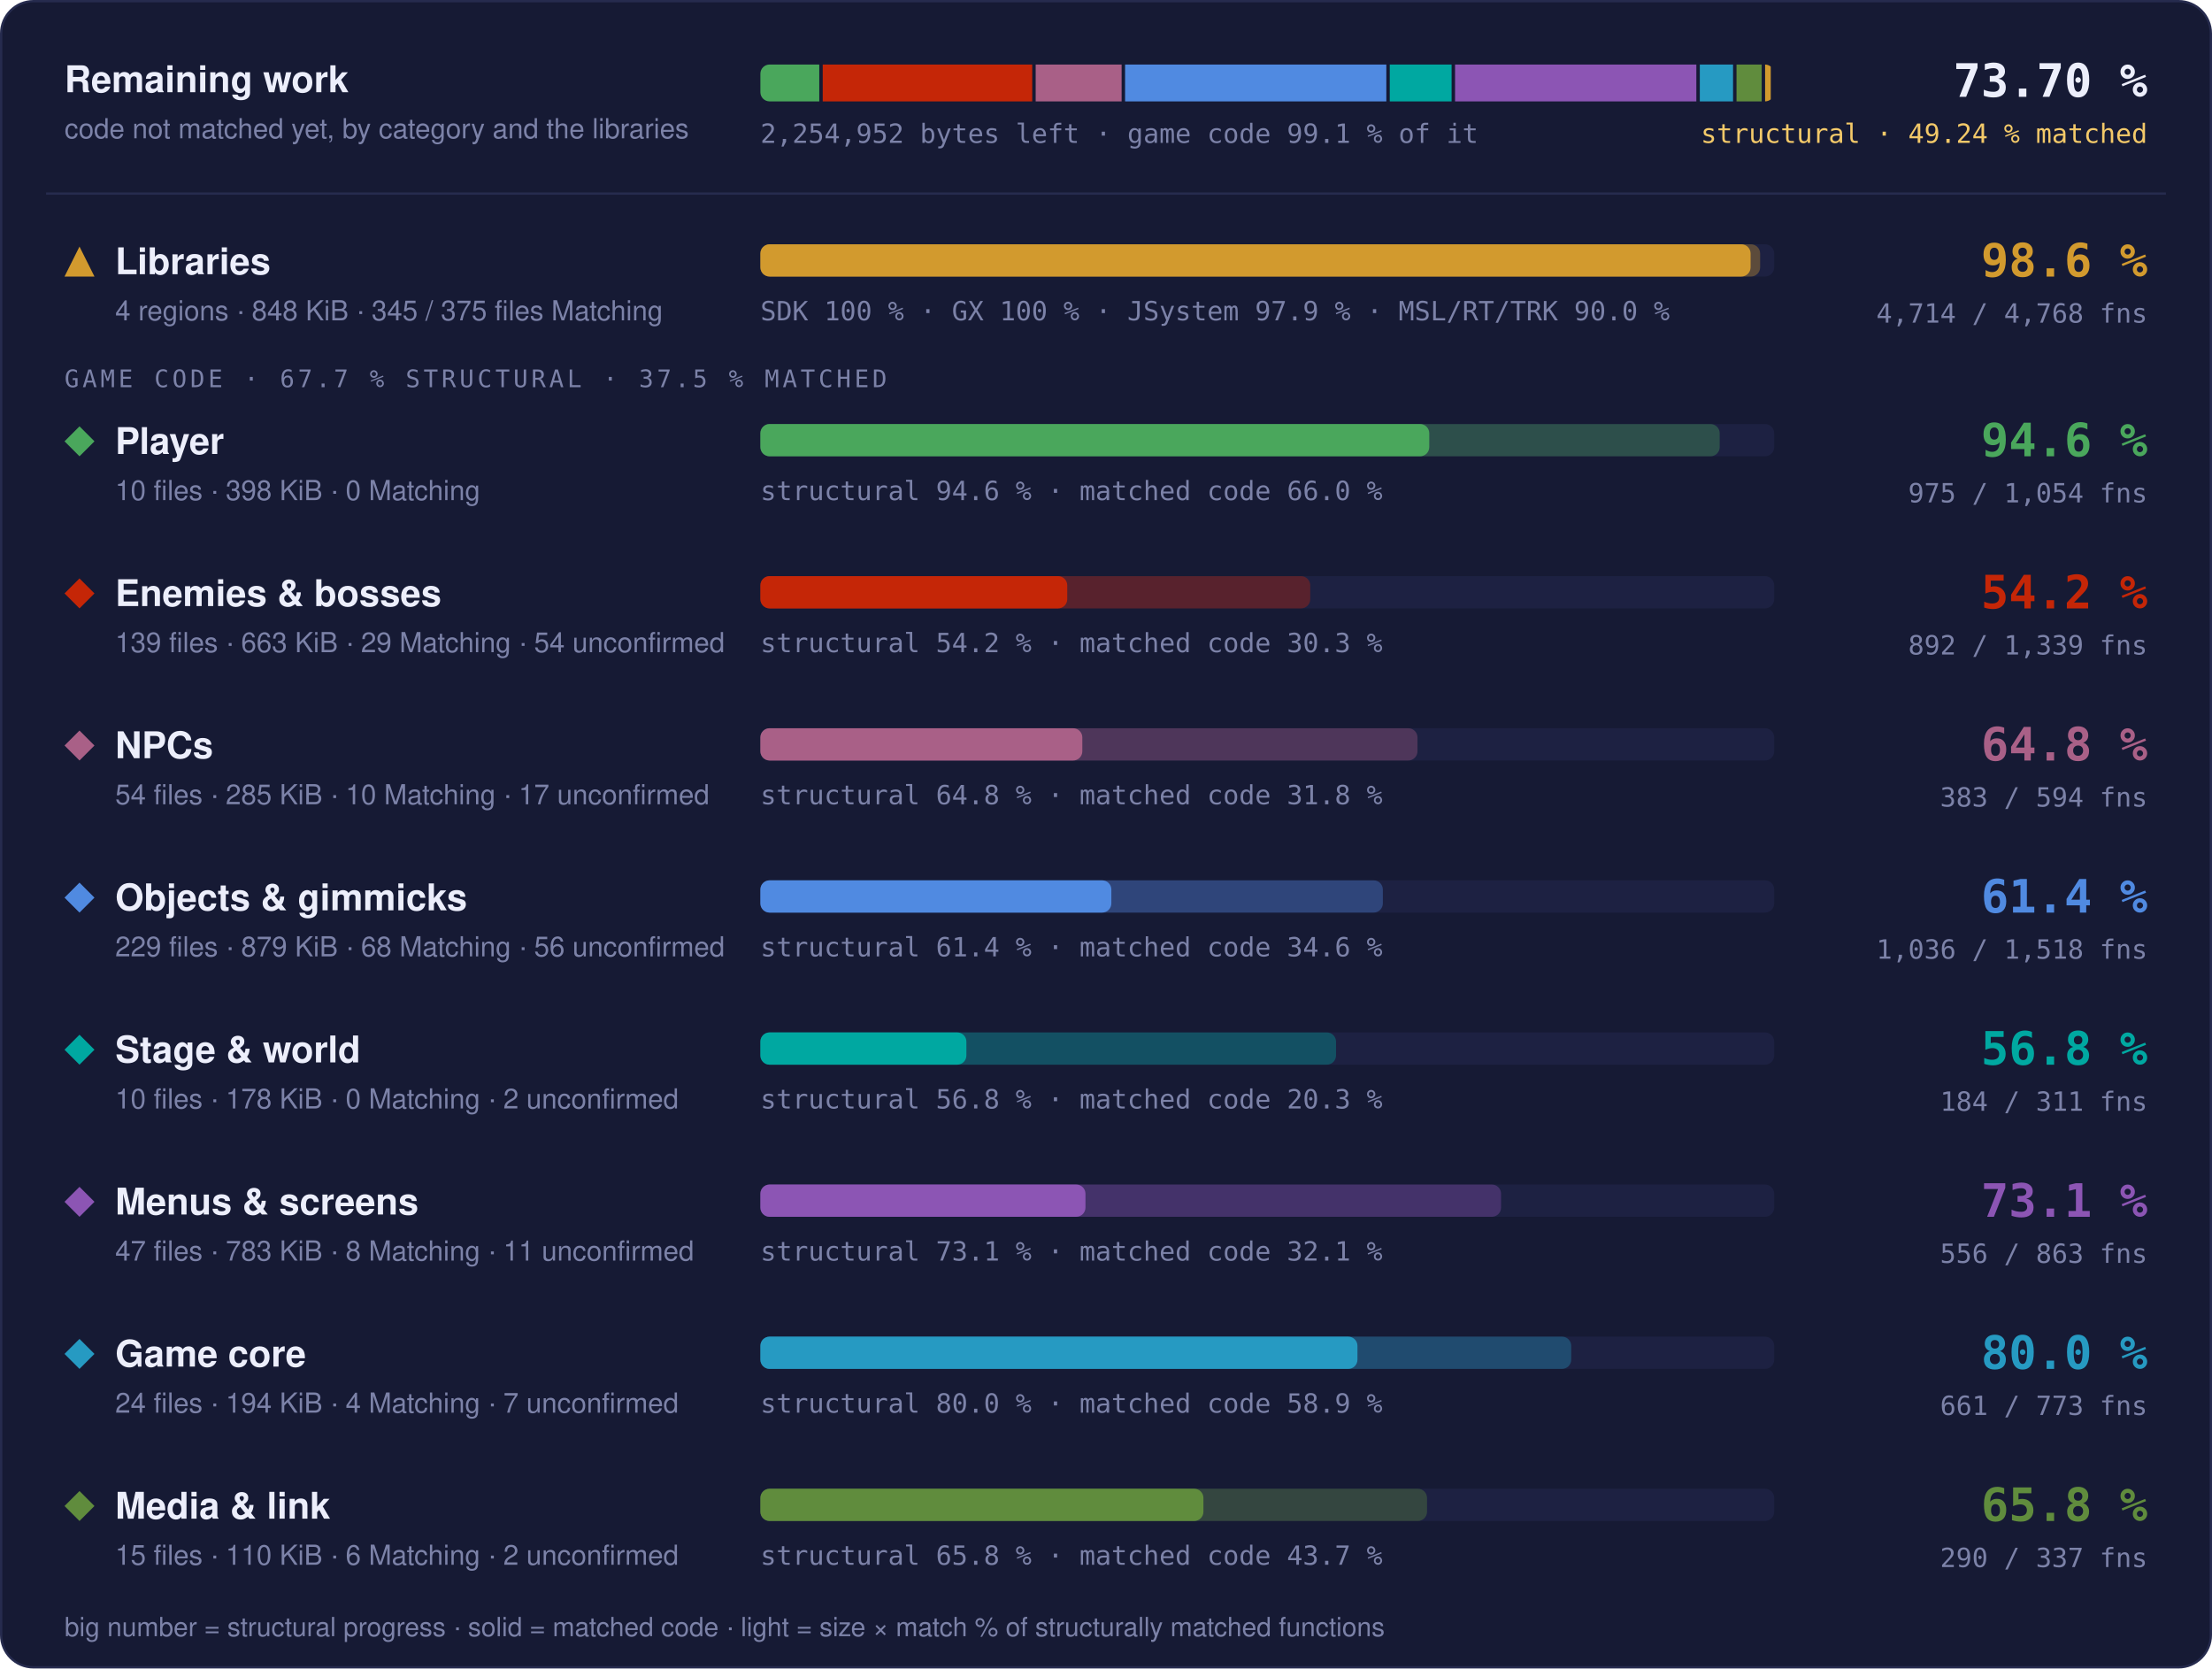
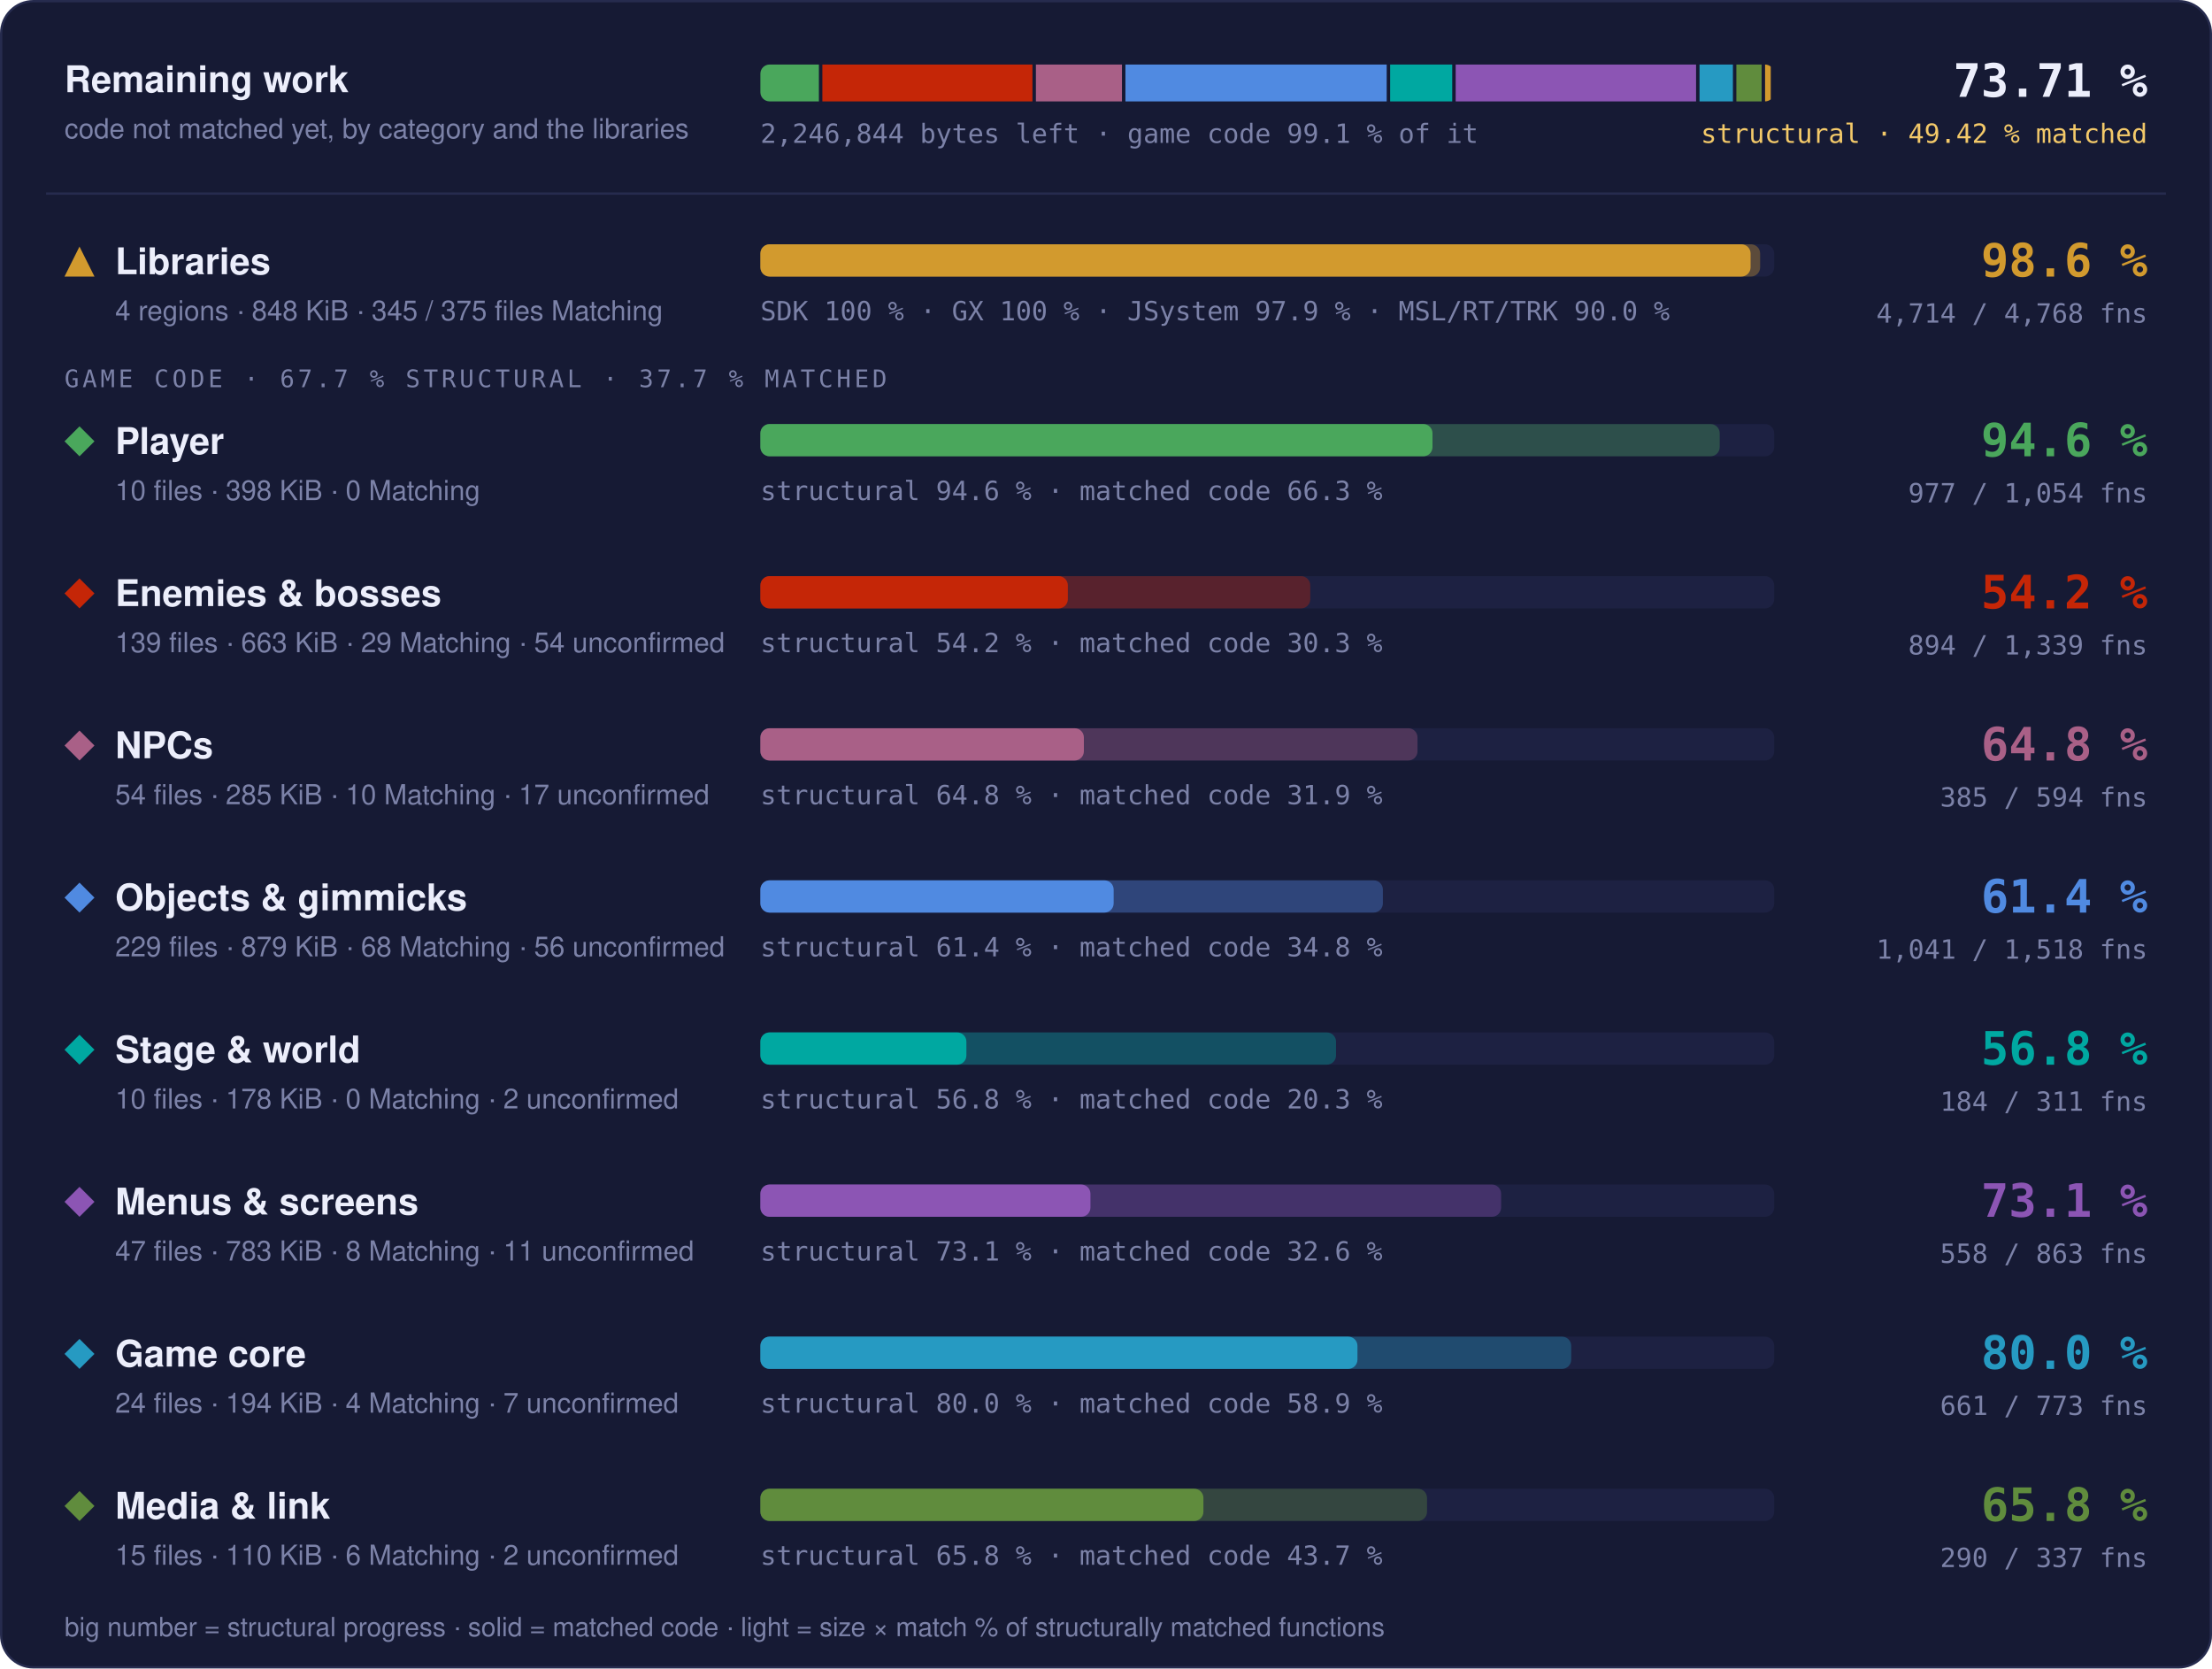
- <svg xmlns="http://www.w3.org/2000/svg" width="960" height="724" viewBox="0 0 960 724" role="img" aria-label="Progress overview: Libraries 98.6 % structural, 97.7 % matched code, 4714 of 4768 functions; Player 94.6 % structural, 66.0 % matched code, 975 of 1054 functions; Enemies &amp; bosses 54.2 % structural, 30.3 % matched code, 892 of 1339 functions; NPCs 64.8 % structural, 31.8 % matched code, 383 of 594 functions; Objects &amp; gimmicks 61.4 % structural, 34.6 % matched code, 1036 of 1518 functions; Stage &amp; world 56.8 % structural, 20.3 % matched code, 184 of 311 functions; Menus &amp; screens 73.1 % structural, 32.1 % matched code, 556 of 863 functions; Game core 80.0 % structural, 58.9 % matched code, 661 of 773 functions; Media &amp; link 65.8 % structural, 43.7 % matched code, 290 of 337 functions">
+ <svg xmlns="http://www.w3.org/2000/svg" width="960" height="724" viewBox="0 0 960 724" role="img" aria-label="Progress overview: Libraries 98.6 % structural, 97.7 % matched code, 4714 of 4768 functions; Player 94.6 % structural, 66.3 % matched code, 977 of 1054 functions; Enemies &amp; bosses 54.2 % structural, 30.3 % matched code, 894 of 1339 functions; NPCs 64.8 % structural, 31.9 % matched code, 385 of 594 functions; Objects &amp; gimmicks 61.4 % structural, 34.8 % matched code, 1041 of 1518 functions; Stage &amp; world 56.8 % structural, 20.3 % matched code, 184 of 311 functions; Menus &amp; screens 73.1 % structural, 32.6 % matched code, 558 of 863 functions; Game core 80.0 % structural, 58.9 % matched code, 661 of 773 functions; Media &amp; link 65.8 % structural, 43.7 % matched code, 290 of 337 functions">
  <style>text { font-family: -apple-system, BlinkMacSystemFont, 'Segoe UI', Helvetica, Arial, sans-serif; } .mono { font-family: ui-monospace, SFMono-Regular, 'SF Mono', Menlo, Consolas, monospace; } .grow { transform-box: fill-box; transform-origin: 0 50%; animation: grow 1.4s cubic-bezier(.2,.8,.2,1) both; } @keyframes grow { from { transform: scaleX(0); } } @media (prefers-reduced-motion: reduce) { * { animation: none !important; } }</style>
  <rect x="0.5" y="0.5" width="959" height="723" rx="14" fill="#161a34" stroke="#262b4e" />
  <text x="28" y="40" font-size="16" font-weight="700" fill="#eceefb">Remaining work</text>
  <text x="28" y="60" font-size="12" fill="#7c82a8">code not matched yet, by category and the libraries</text>
  <clipPath id="rw">
    <rect x="330" y="28" width="440" height="16" rx="4" />
  </clipPath>
  <g clip-path="url(#rw)">
-     <rect class="grow" x="330.00" y="28" width="25.56" height="16" fill="#4aa75c" />
-     <rect class="grow" x="357.06" y="28" width="90.92" height="16" fill="#c52607" />
-     <rect class="grow" x="449.48" y="28" width="37.30" height="16" fill="#a96087" />
-     <rect class="grow" x="488.28" y="28" width="113.38" height="16" fill="#508ae1" />
-     <rect class="grow" x="603.15" y="28" width="26.84" height="16" fill="#00a8a1" />
-     <rect class="grow" x="631.49" y="28" width="104.72" height="16" fill="#8c55b4" />
-     <rect class="grow" x="737.71" y="28" width="14.43" height="16" fill="#269ac2" />
-     <rect class="grow" x="753.64" y="28" width="10.92" height="16" fill="#608c3d" />
-     <rect class="grow" x="766.05" y="28" width="2.45" height="16" fill="#d29a2e" />
+     <rect class="grow" x="330.00" y="28" width="25.40" height="16" fill="#4aa75c" />
+     <rect class="grow" x="356.90" y="28" width="91.18" height="16" fill="#c52607" />
+     <rect class="grow" x="449.58" y="28" width="37.35" height="16" fill="#a96087" />
+     <rect class="grow" x="488.43" y="28" width="113.39" height="16" fill="#508ae1" />
+     <rect class="grow" x="603.32" y="28" width="26.94" height="16" fill="#00a8a1" />
+     <rect class="grow" x="631.76" y="28" width="104.33" height="16" fill="#8c55b4" />
+     <rect class="grow" x="737.59" y="28" width="14.49" height="16" fill="#269ac2" />
+     <rect class="grow" x="753.58" y="28" width="10.96" height="16" fill="#608c3d" />
+     <rect class="grow" x="766.04" y="28" width="2.46" height="16" fill="#d29a2e" />
  </g>
-   <text x="330" y="62" class="mono" font-size="11.5" fill="#7c82a8">2,254,952 bytes left · game code 99.1 % of it</text>
-   <text x="932" y="42" text-anchor="end" class="mono" font-size="20" font-weight="700" fill="#eceefb">73.70 %</text>
-   <text x="932" y="62" text-anchor="end" class="mono" font-size="11.5" fill="#f3c969">structural · 49.24 % matched</text>
+   <text x="330" y="62" class="mono" font-size="11.5" fill="#7c82a8">2,246,844 bytes left · game code 99.1 % of it</text>
+   <text x="932" y="42" text-anchor="end" class="mono" font-size="20" font-weight="700" fill="#eceefb">73.71 %</text>
+   <text x="932" y="62" text-anchor="end" class="mono" font-size="11.5" fill="#f3c969">structural · 49.42 % matched</text>
  <line x1="20" x2="940" y1="84" y2="84" stroke="#262b4e" />
  <g fill="#d29a2e">
    <path d="M34.5 107L41 120L28 120Z" />
  </g>
  <text x="50" y="119" font-size="16" font-weight="700" fill="#eceefb">Libraries</text>
  <text x="50" y="139" font-size="12" fill="#7c82a8">4 regions · 848 KiB · 345 / 375 files Matching</text>
  <rect x="330" y="106" width="440" height="14" rx="4" fill="#1d2142" />
  <rect class="grow" style="animation-delay:0.0s" x="330" y="106" width="433.89" height="14" rx="4" fill="#d29a2e" fill-opacity="0.35" />
  <rect class="grow" style="animation-delay:0.0s" x="330" y="106" width="429.75" height="14" rx="4" fill="#d29a2e" />
  <text x="330" y="139" class="mono" font-size="11.5" fill="#7c82a8">SDK 100 % · GX 100 % · JSystem 97.9 % · MSL/RT/TRK 90.0 %</text>
  <text x="932" y="120" text-anchor="end" class="mono" font-size="20" font-weight="700" fill="#d29a2e">98.6 %</text>
  <text x="932" y="140" text-anchor="end" class="mono" font-size="11.5" fill="#7c82a8">4,714 / 4,768 fns</text>
-   <text x="28" y="168" class="mono" font-size="10.5" letter-spacing="0.14em" fill="#7c82a8">GAME CODE · 67.7 % STRUCTURAL · 37.5 % MATCHED</text>
+   <text x="28" y="168" class="mono" font-size="10.5" letter-spacing="0.14em" fill="#7c82a8">GAME CODE · 67.7 % STRUCTURAL · 37.7 % MATCHED</text>
  <g fill="#4aa75c">
    <path d="M34.5 185L41 191.5L34.5 198L28 191.5Z" />
  </g>
  <text x="50" y="197" font-size="16" font-weight="700" fill="#eceefb">Player</text>
  <text x="50" y="217" font-size="12" fill="#7c82a8">10 files · 398 KiB · 0 Matching</text>
  <rect x="330" y="184" width="440" height="14" rx="4" fill="#1d2142" />
-   <rect class="grow" style="animation-delay:0.1s" x="330" y="184" width="416.34" height="14" rx="4" fill="#4aa75c" fill-opacity="0.35" />
-   <rect class="grow" style="animation-delay:0.1s" x="330" y="184" width="290.30" height="14" rx="4" fill="#4aa75c" />
-   <text x="330" y="217" class="mono" font-size="11.5" fill="#7c82a8">structural 94.6 % · matched code 66.0 %</text>
+   <rect class="grow" style="animation-delay:0.1s" x="330" y="184" width="416.35" height="14" rx="4" fill="#4aa75c" fill-opacity="0.35" />
+   <rect class="grow" style="animation-delay:0.1s" x="330" y="184" width="291.70" height="14" rx="4" fill="#4aa75c" />
+   <text x="330" y="217" class="mono" font-size="11.5" fill="#7c82a8">structural 94.6 % · matched code 66.3 %</text>
  <text x="932" y="198" text-anchor="end" class="mono" font-size="20" font-weight="700" fill="#4aa75c">94.6 %</text>
-   <text x="932" y="218" text-anchor="end" class="mono" font-size="11.5" fill="#7c82a8">975 / 1,054 fns</text>
+   <text x="932" y="218" text-anchor="end" class="mono" font-size="11.5" fill="#7c82a8">977 / 1,054 fns</text>
  <g fill="#c52607">
    <path d="M34.5 251L41 257.5L34.5 264L28 257.5Z" />
  </g>
  <text x="50" y="263" font-size="16" font-weight="700" fill="#eceefb">Enemies &amp; bosses</text>
  <text x="50" y="283" font-size="12" fill="#7c82a8">139 files · 663 KiB · 29 Matching · 54 unconfirmed</text>
  <rect x="330" y="250" width="440" height="14" rx="4" fill="#1d2142" />
-   <rect class="grow" style="animation-delay:0.2s" x="330" y="250" width="238.64" height="14" rx="4" fill="#c52607" fill-opacity="0.35" />
-   <rect class="grow" style="animation-delay:0.2s" x="330" y="250" width="133.18" height="14" rx="4" fill="#c52607" />
+   <rect class="grow" style="animation-delay:0.2s" x="330" y="250" width="238.65" height="14" rx="4" fill="#c52607" fill-opacity="0.35" />
+   <rect class="grow" style="animation-delay:0.2s" x="330" y="250" width="133.44" height="14" rx="4" fill="#c52607" />
  <text x="330" y="283" class="mono" font-size="11.5" fill="#7c82a8">structural 54.2 % · matched code 30.3 %</text>
  <text x="932" y="264" text-anchor="end" class="mono" font-size="20" font-weight="700" fill="#c52607">54.2 %</text>
-   <text x="932" y="284" text-anchor="end" class="mono" font-size="11.5" fill="#7c82a8">892 / 1,339 fns</text>
+   <text x="932" y="284" text-anchor="end" class="mono" font-size="11.5" fill="#7c82a8">894 / 1,339 fns</text>
  <g fill="#a96087">
    <path d="M34.5 317L41 323.5L34.5 330L28 323.5Z" />
  </g>
  <text x="50" y="329" font-size="16" font-weight="700" fill="#eceefb">NPCs</text>
  <text x="50" y="349" font-size="12" fill="#7c82a8">54 files · 285 KiB · 10 Matching · 17 unconfirmed</text>
  <rect x="330" y="316" width="440" height="14" rx="4" fill="#1d2142" />
-   <rect class="grow" style="animation-delay:0.3s" x="330" y="316" width="285.18" height="14" rx="4" fill="#a96087" fill-opacity="0.35" />
-   <rect class="grow" style="animation-delay:0.3s" x="330" y="316" width="139.73" height="14" rx="4" fill="#a96087" />
-   <text x="330" y="349" class="mono" font-size="11.5" fill="#7c82a8">structural 64.8 % · matched code 31.8 %</text>
+   <rect class="grow" style="animation-delay:0.3s" x="330" y="316" width="285.19" height="14" rx="4" fill="#a96087" fill-opacity="0.35" />
+   <rect class="grow" style="animation-delay:0.3s" x="330" y="316" width="140.40" height="14" rx="4" fill="#a96087" />
+   <text x="330" y="349" class="mono" font-size="11.5" fill="#7c82a8">structural 64.8 % · matched code 31.9 %</text>
  <text x="932" y="330" text-anchor="end" class="mono" font-size="20" font-weight="700" fill="#a96087">64.8 %</text>
-   <text x="932" y="350" text-anchor="end" class="mono" font-size="11.5" fill="#7c82a8">383 / 594 fns</text>
+   <text x="932" y="350" text-anchor="end" class="mono" font-size="11.5" fill="#7c82a8">385 / 594 fns</text>
  <g fill="#508ae1">
    <path d="M34.5 383L41 389.5L34.5 396L28 389.5Z" />
  </g>
  <text x="50" y="395" font-size="16" font-weight="700" fill="#eceefb">Objects &amp; gimmicks</text>
  <text x="50" y="415" font-size="12" fill="#7c82a8">229 files · 879 KiB · 68 Matching · 56 unconfirmed</text>
  <rect x="330" y="382" width="440" height="14" rx="4" fill="#1d2142" />
-   <rect class="grow" style="animation-delay:0.4s" x="330" y="382" width="270.15" height="14" rx="4" fill="#508ae1" fill-opacity="0.35" />
-   <rect class="grow" style="animation-delay:0.4s" x="330" y="382" width="152.32" height="14" rx="4" fill="#508ae1" />
-   <text x="330" y="415" class="mono" font-size="11.5" fill="#7c82a8">structural 61.4 % · matched code 34.6 %</text>
+   <rect class="grow" style="animation-delay:0.4s" x="330" y="382" width="270.16" height="14" rx="4" fill="#508ae1" fill-opacity="0.35" />
+   <rect class="grow" style="animation-delay:0.4s" x="330" y="382" width="153.32" height="14" rx="4" fill="#508ae1" />
+   <text x="330" y="415" class="mono" font-size="11.5" fill="#7c82a8">structural 61.4 % · matched code 34.8 %</text>
  <text x="932" y="396" text-anchor="end" class="mono" font-size="20" font-weight="700" fill="#508ae1">61.4 %</text>
-   <text x="932" y="416" text-anchor="end" class="mono" font-size="11.5" fill="#7c82a8">1,036 / 1,518 fns</text>
+   <text x="932" y="416" text-anchor="end" class="mono" font-size="11.5" fill="#7c82a8">1,041 / 1,518 fns</text>
  <g fill="#00a8a1">
    <path d="M34.5 449L41 455.5L34.5 462L28 455.5Z" />
  </g>
  <text x="50" y="461" font-size="16" font-weight="700" fill="#eceefb">Stage &amp; world</text>
  <text x="50" y="481" font-size="12" fill="#7c82a8">10 files · 178 KiB · 0 Matching · 2 unconfirmed</text>
  <rect x="330" y="448" width="440" height="14" rx="4" fill="#1d2142" />
  <rect class="grow" style="animation-delay:0.5s" x="330" y="448" width="249.83" height="14" rx="4" fill="#00a8a1" fill-opacity="0.35" />
  <rect class="grow" style="animation-delay:0.5s" x="330" y="448" width="89.41" height="14" rx="4" fill="#00a8a1" />
  <text x="330" y="481" class="mono" font-size="11.5" fill="#7c82a8">structural 56.8 % · matched code 20.3 %</text>
  <text x="932" y="462" text-anchor="end" class="mono" font-size="20" font-weight="700" fill="#00a8a1">56.8 %</text>
  <text x="932" y="482" text-anchor="end" class="mono" font-size="11.5" fill="#7c82a8">184 / 311 fns</text>
  <g fill="#8c55b4">
    <path d="M34.5 515L41 521.5L34.5 528L28 521.5Z" />
  </g>
  <text x="50" y="527" font-size="16" font-weight="700" fill="#eceefb">Menus &amp; screens</text>
  <text x="50" y="547" font-size="12" fill="#7c82a8">47 files · 783 KiB · 8 Matching · 11 unconfirmed</text>
  <rect x="330" y="514" width="440" height="14" rx="4" fill="#1d2142" />
-   <rect class="grow" style="animation-delay:0.6s" x="330" y="514" width="321.45" height="14" rx="4" fill="#8c55b4" fill-opacity="0.35" />
-   <rect class="grow" style="animation-delay:0.6s" x="330" y="514" width="141.09" height="14" rx="4" fill="#8c55b4" />
-   <text x="330" y="547" class="mono" font-size="11.5" fill="#7c82a8">structural 73.1 % · matched code 32.1 %</text>
+   <rect class="grow" style="animation-delay:0.6s" x="330" y="514" width="321.47" height="14" rx="4" fill="#8c55b4" fill-opacity="0.35" />
+   <rect class="grow" style="animation-delay:0.6s" x="330" y="514" width="143.25" height="14" rx="4" fill="#8c55b4" />
+   <text x="330" y="547" class="mono" font-size="11.5" fill="#7c82a8">structural 73.1 % · matched code 32.6 %</text>
  <text x="932" y="528" text-anchor="end" class="mono" font-size="20" font-weight="700" fill="#8c55b4">73.1 %</text>
-   <text x="932" y="548" text-anchor="end" class="mono" font-size="11.5" fill="#7c82a8">556 / 863 fns</text>
+   <text x="932" y="548" text-anchor="end" class="mono" font-size="11.5" fill="#7c82a8">558 / 863 fns</text>
  <g fill="#269ac2">
    <path d="M34.5 581L41 587.5L34.5 594L28 587.5Z" />
  </g>
  <text x="50" y="593" font-size="16" font-weight="700" fill="#eceefb">Game core</text>
  <text x="50" y="613" font-size="12" fill="#7c82a8">24 files · 194 KiB · 4 Matching · 7 unconfirmed</text>
  <rect x="330" y="580" width="440" height="14" rx="4" fill="#1d2142" />
  <rect class="grow" style="animation-delay:0.7s" x="330" y="580" width="351.90" height="14" rx="4" fill="#269ac2" fill-opacity="0.35" />
  <rect class="grow" style="animation-delay:0.7s" x="330" y="580" width="259.13" height="14" rx="4" fill="#269ac2" />
  <text x="330" y="613" class="mono" font-size="11.5" fill="#7c82a8">structural 80.0 % · matched code 58.9 %</text>
  <text x="932" y="594" text-anchor="end" class="mono" font-size="20" font-weight="700" fill="#269ac2">80.0 %</text>
  <text x="932" y="614" text-anchor="end" class="mono" font-size="11.5" fill="#7c82a8">661 / 773 fns</text>
  <g fill="#608c3d">
    <path d="M34.5 647L41 653.5L34.5 660L28 653.5Z" />
  </g>
  <text x="50" y="659" font-size="16" font-weight="700" fill="#eceefb">Media &amp; link</text>
  <text x="50" y="679" font-size="12" fill="#7c82a8">15 files · 110 KiB · 6 Matching · 2 unconfirmed</text>
  <rect x="330" y="646" width="440" height="14" rx="4" fill="#1d2142" />
  <rect class="grow" style="animation-delay:0.8s" x="330" y="646" width="289.32" height="14" rx="4" fill="#608c3d" fill-opacity="0.35" />
  <rect class="grow" style="animation-delay:0.8s" x="330" y="646" width="192.28" height="14" rx="4" fill="#608c3d" />
  <text x="330" y="679" class="mono" font-size="11.5" fill="#7c82a8">structural 65.8 % · matched code 43.7 %</text>
  <text x="932" y="660" text-anchor="end" class="mono" font-size="20" font-weight="700" fill="#608c3d">65.8 %</text>
  <text x="932" y="680" text-anchor="end" class="mono" font-size="11.5" fill="#7c82a8">290 / 337 fns</text>
  <text x="28" y="710" font-size="11.5" fill="#7c82a8">big number = structural progress · solid = matched code · light = size × match % of structurally matched functions</text>
</svg>
